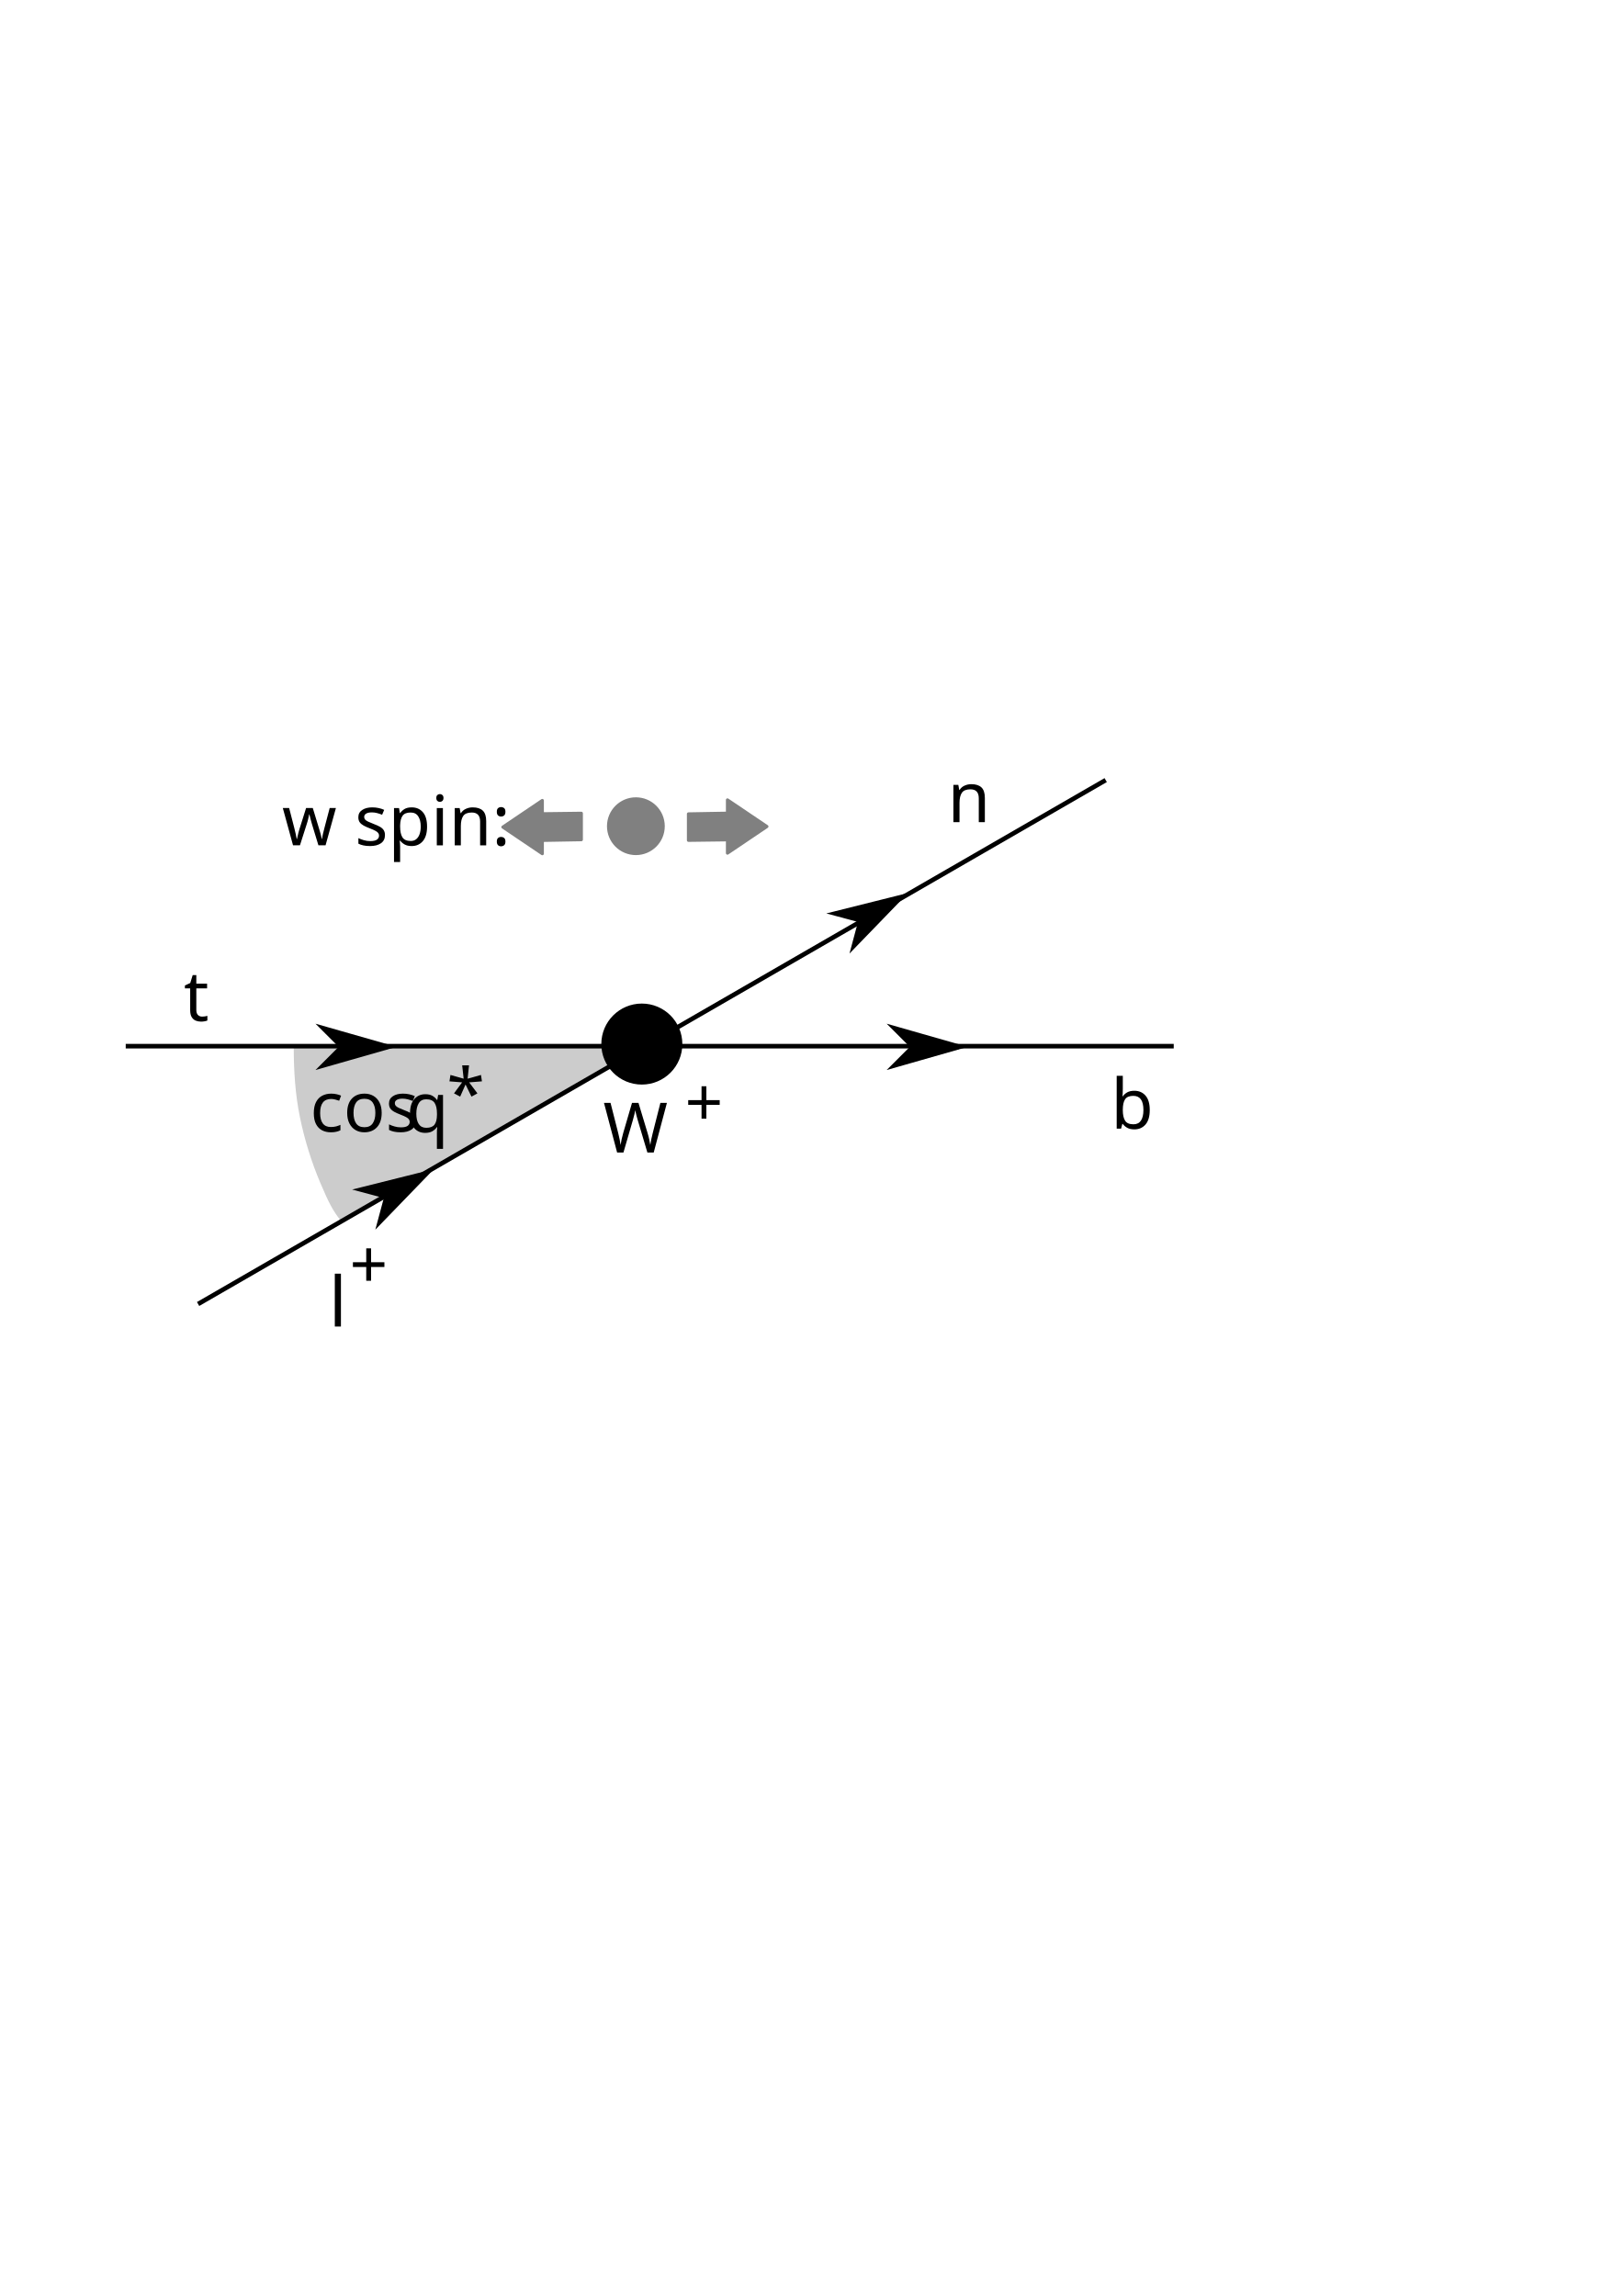
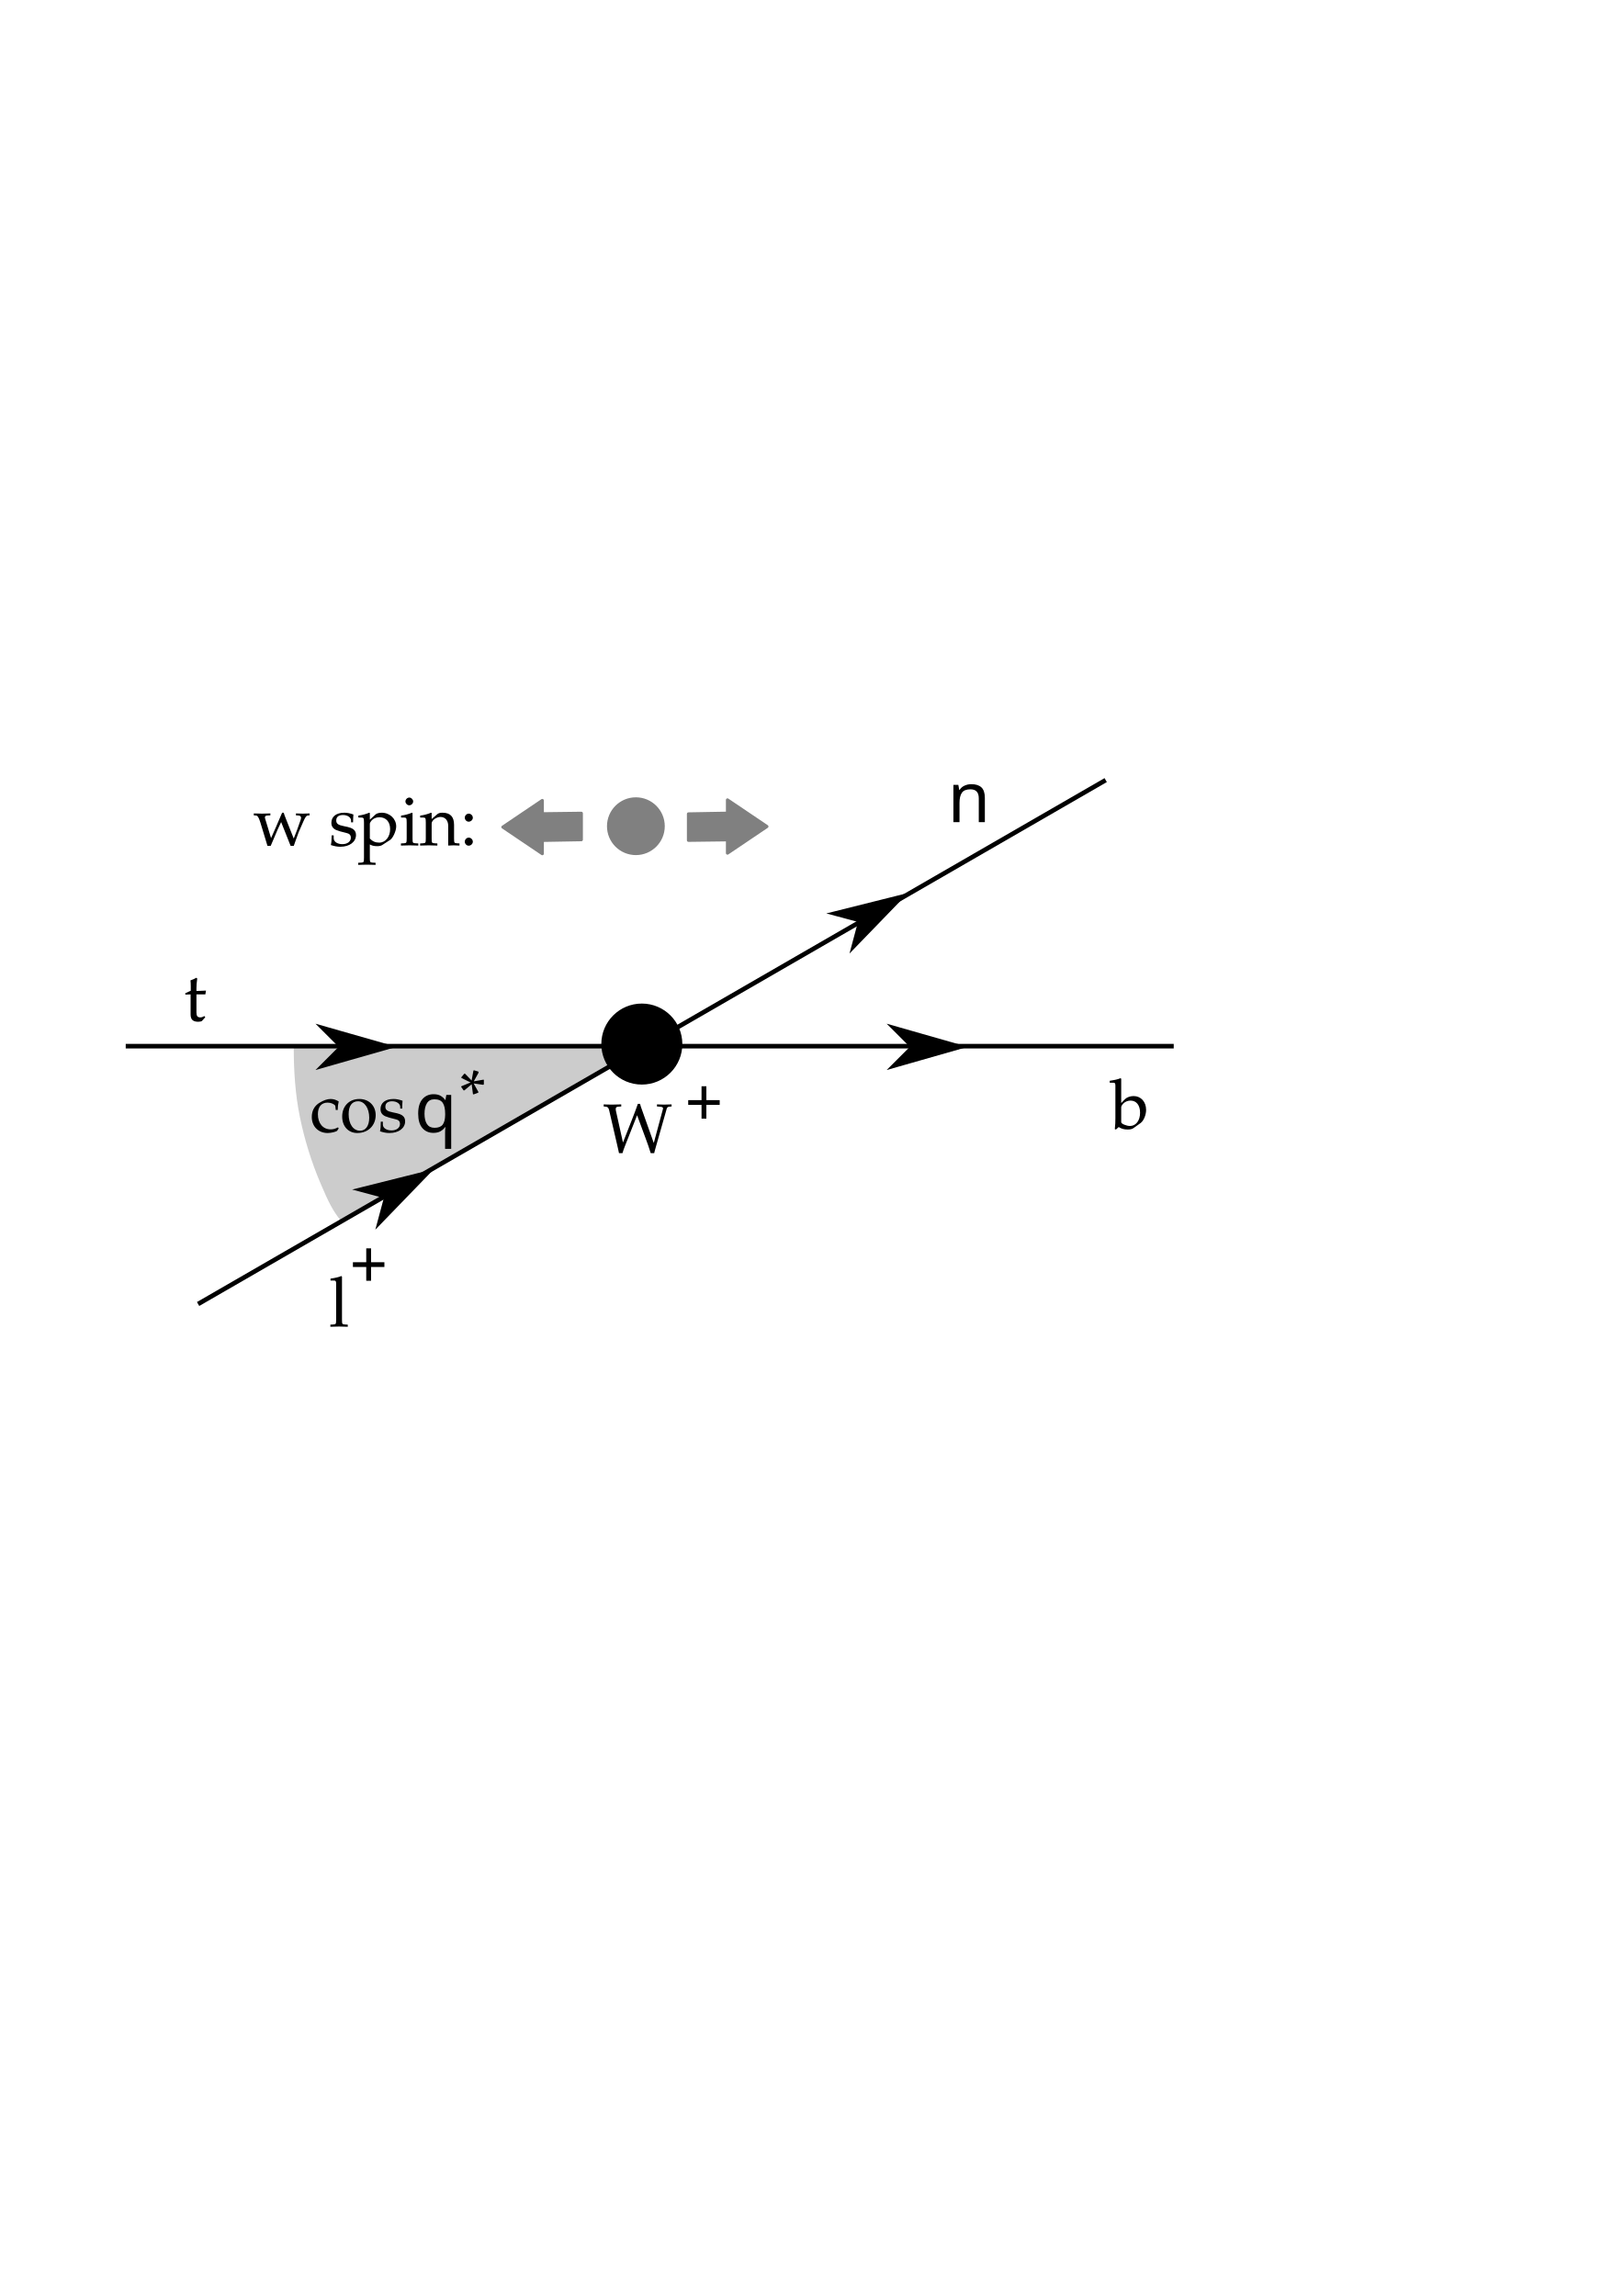
<svg xmlns="http://www.w3.org/2000/svg" width="210mm" height="297mm" id="svg2" version="1.1">
  <defs id="defs4">
    <marker orient="auto" refY="0.0" refX="0.0" id="Arrow1Lend" style="overflow:visible;">
      <path id="path3744" d="M 0.0,0.0 L 5.0,-5.0 L -12.5,0.0 L 5.0,5.0 L 0.0,0.0 z " style="fill-rule:evenodd;stroke:#000000;stroke-width:1.0pt;marker-start:none;" transform="scale(0.8) rotate(180) translate(12.5,0)" />
    </marker>
    <marker orient="auto" refY="0" refX="0" id="Arrow1Lend-5" style="overflow:visible">
      <path id="path3744-1" d="M 0,0 5,-5 -12.5,0 5,5 0,0 z" style="fill-rule:evenodd;stroke:#000000;stroke-width:1pt;marker-start:none" transform="matrix(-0.8,0,0,-0.8,-10,0)" />
    </marker>
    <marker orient="auto" refY="0" refX="0" id="Arrow1Lend-1" style="overflow:visible">
      <path id="path3744-15" d="M 0,0 5,-5 -12.5,0 5,5 0,0 z" style="fill-rule:evenodd;stroke:#000000;stroke-width:1pt;marker-start:none" transform="matrix(-0.8,0,0,-0.8,-10,0)" />
    </marker>
    <marker orient="auto" refY="0" refX="0" id="Arrow1Lend-7" style="overflow:visible">
      <path id="path3744-6" d="M 0,0 5,-5 -12.5,0 5,5 0,0 z" style="fill-rule:evenodd;stroke:#000000;stroke-width:1pt;marker-start:none" transform="matrix(-0.8,0,0,-0.8,-10,0)" />
    </marker>
  </defs>
  <g id="layer2">
    <path style="fill:#cccccc;stroke:none;stroke-width:2.231;stroke-linecap:round;stroke-linejoin:round;stroke-miterlimit:4;stroke-opacity:1;stroke-dasharray:none;stroke-dashoffset:0;fill-opacity:1" d="m 143.589,511.967 c 0,11.812 0.744,23.102 3.024,34.24 2.279,11.138 5.641,21.882 9.97,32.117 4.329,10.235 6.241,13.675 9.973,18.426 l 146.278,-84.454 -169.244,-0.329 z" id="path4299" />
  </g>
  <g id="layer1">
    <path style="fill:none;stroke:#000000;stroke-width:2.231;stroke-linecap:butt;stroke-linejoin:miter;stroke-opacity:1;stroke-miterlimit:4;stroke-dasharray:none" d="m 61.457,511.472 512.283,0" id="path2818" />
    <path style="fill:#000000;stroke:#000000;stroke-width:2.231;stroke-linecap:round;stroke-linejoin:round;stroke-miterlimit:4;stroke-opacity:1;stroke-dasharray:none;stroke-dashoffset:0" id="path2820" d="m 208.505,630.434 a 18.687,18.687 0 1 1 -37.374,0 18.687,18.687 0 1 1 37.374,0 z" transform="translate(123.923,-119.989)" />
-     <text xml:space="preserve" style="font-size:34px;font-style:normal;font-weight:normal;fill:#000000;fill-opacity:1;stroke:none;font-family:Calibri;-inkscape-font-specification:Calibri;stroke-width:2.231;stroke-miterlimit:4;stroke-dasharray:none;font-stretch:normal;font-variant:normal;text-anchor:start;text-align:start;writing-mode:lr;line-height:125%" x="89.838" y="499.134" id="text2826">
+     <text xml:space="preserve" style="font-size:34px;font-style:normal;font-weight:normal;fill:#000000;fill-opacity:1;stroke:none;font-family:Palatino Linotype;-inkscape-font-specification:Palatino Linotype;stroke-width:2.231;stroke-miterlimit:4;stroke-dasharray:none;font-stretch:normal;font-variant:normal;text-anchor:start;text-align:start;writing-mode:lr;line-height:125%" x="89.838" y="499.134" id="text2826">
      <tspan id="tspan2828" x="89.838" y="499.134">t</tspan>
    </text>
-     <text xml:space="preserve" style="font-size:34px;font-style:normal;font-weight:normal;fill:#000000;fill-opacity:1;stroke:none;font-family:Calibri;-inkscape-font-specification:Calibri;stroke-width:2.231;stroke-miterlimit:4;stroke-dasharray:none;font-stretch:normal;font-variant:normal;text-anchor:start;text-align:start;writing-mode:lr;line-height:125%" x="160.779" y="648.547" id="text2826-7">
+     <text xml:space="preserve" style="font-size:34px;font-style:normal;font-weight:normal;fill:#000000;fill-opacity:1;stroke:none;font-family:Palatino Linotype;-inkscape-font-specification:Palatino Linotype;stroke-width:2.231;stroke-miterlimit:4;stroke-dasharray:none;font-stretch:normal;font-variant:normal;text-anchor:start;text-align:start;writing-mode:lr;line-height:125%" x="160.779" y="648.547" id="text2826-7">
      <tspan id="tspan2828-4" x="160.779" y="648.547">l</tspan>
    </text>
    <text xml:space="preserve" style="font-size:34px;font-style:normal;font-weight:normal;fill:#000000;fill-opacity:1;stroke:none;font-family:MaplePi;-inkscape-font-specification:MaplePi;stroke-width:2.231;stroke-miterlimit:4;stroke-dasharray:none;font-stretch:normal;font-variant:normal;text-anchor:start;text-align:start;writing-mode:lr;line-height:125%" x="463.153" y="401.942" id="text2879">
      <tspan id="tspan2881" x="463.153" y="401.942">n</tspan>
    </text>
-     <text xml:space="preserve" style="font-size:34px;font-style:normal;font-weight:normal;fill:#000000;fill-opacity:1;stroke:none;font-family:Calibri;-inkscape-font-specification:Calibri;stroke-width:2.231;stroke-miterlimit:4;stroke-dasharray:none;font-stretch:normal;font-variant:normal;text-anchor:start;text-align:start;writing-mode:lr;line-height:125%" x="542.978" y="551.815" id="text2826-9">
+     <text xml:space="preserve" style="font-size:34px;font-style:normal;font-weight:normal;fill:#000000;fill-opacity:1;stroke:none;font-family:Palatino Linotype;-inkscape-font-specification:Palatino Linotype;stroke-width:2.231;stroke-miterlimit:4;stroke-dasharray:none;font-stretch:normal;font-variant:normal;text-anchor:start;text-align:start;writing-mode:lr;line-height:125%" x="542.978" y="551.815" id="text2826-9">
      <tspan id="tspan2828-48" x="542.978" y="551.815">b</tspan>
    </text>
    <path style="fill:none;stroke:#000000;stroke-width:2.231;stroke-linecap:butt;stroke-linejoin:miter;stroke-opacity:1;stroke-miterlimit:4;stroke-dasharray:none" d="M 96.834,637.532 540.484,381.391" id="path2818-8" />
    <text xml:space="preserve" style="font-size:40px;font-style:normal;font-weight:normal;fill:#000000;fill-opacity:1;stroke:none;font-family:MaplePi;-inkscape-font-specification:MaplePi;stroke-width:2.231;stroke-miterlimit:4;stroke-dasharray:none" x="303.153" y="550.007" id="text2933">
      <tspan id="tspan2935" x="303.153" y="550.007" />
    </text>
-     <text xml:space="preserve" style="font-size:34px;font-style:normal;font-weight:normal;fill:#000000;fill-opacity:1;stroke:none;font-family:Calibri;-inkscape-font-specification:Calibri;stroke-width:2.231;stroke-miterlimit:4;stroke-dasharray:none;font-stretch:normal;font-variant:normal;text-anchor:start;text-align:start;writing-mode:lr;line-height:125%" x="294.833" y="563.465" id="text2826-2">
+     <text xml:space="preserve" style="font-size:34px;font-style:normal;font-weight:normal;fill:#000000;fill-opacity:1;stroke:none;font-family:Palatino Linotype;-inkscape-font-specification:Palatino Linotype;stroke-width:2.231;stroke-miterlimit:4;stroke-dasharray:none;font-stretch:normal;font-variant:normal;text-anchor:start;text-align:start;writing-mode:lr;line-height:125%" x="294.833" y="563.465" id="text2826-2">
      <tspan id="tspan2828-45" x="294.833" y="563.465">W</tspan>
    </text>
    <path style="fill:none;stroke:#000000;stroke-width:2.231;stroke-linecap:butt;stroke-linejoin:miter;stroke-miterlimit:4;stroke-opacity:1;stroke-dasharray:none;marker-end:url(#Arrow1Lend)" d="m 183.729,511.811 5.802,0" id="path2964" />
    <path style="fill:none;stroke:#000000;stroke-width:2.231;stroke-linecap:butt;stroke-linejoin:miter;stroke-opacity:1;marker-end:url(#Arrow1Lend);stroke-miterlimit:4;stroke-dasharray:none" d="m 462.939,511.811 5.802,0" id="path2964-7" />
    <path style="fill:none;stroke:#000000;stroke-width:2.231;stroke-linecap:butt;stroke-linejoin:miter;stroke-opacity:1;marker-end:url(#Arrow1Lend);stroke-miterlimit:4;stroke-dasharray:none" d="m 435.144,441.634 5.025,-2.901" id="path2964-7-2" />
    <path style="fill:none;stroke:#000000;stroke-width:2.231;stroke-linecap:butt;stroke-linejoin:miter;stroke-miterlimit:4;stroke-opacity:1;stroke-dasharray:none;marker-end:url(#Arrow1Lend)" d="m 203.371,576.62 5.025,-2.901" id="path2964-7-2-1" />
    <text xml:space="preserve" style="font-size:32.743px;font-style:normal;font-weight:normal;fill:#000000;fill-opacity:1;stroke:none;font-family:MaplePi;-inkscape-font-specification:MaplePi;stroke-width:2.231;stroke-miterlimit:4;stroke-dasharray:none" x="334.771" y="550.557" id="text4270">
      <tspan id="tspan4272" x="334.771" y="550.557">+</tspan>
    </text>
    <text xml:space="preserve" style="font-size:32.743px;font-style:normal;font-weight:normal;fill:#000000;fill-opacity:1;stroke:none;font-family:MaplePi;-inkscape-font-specification:MaplePi;stroke-width:2.231;stroke-miterlimit:4;stroke-dasharray:none" x="170.873" y="629.808" id="text4270-4">
      <tspan id="tspan4272-2" x="170.873" y="629.808">+</tspan>
    </text>
-     <text xml:space="preserve" style="font-size:34px;font-style:normal;font-weight:normal;fill:#000000;fill-opacity:1;stroke:none;font-family:Calibri;-inkscape-font-specification:Calibri;font-stretch:normal;font-variant:normal;text-anchor:start;text-align:start;writing-mode:lr;line-height:125%" x="151.519" y="553.245" id="text2826-5">
+     <text xml:space="preserve" style="font-size:34px;font-style:normal;font-weight:normal;fill:#000000;fill-opacity:1;stroke:none;font-family:Palatino Linotype;-inkscape-font-specification:Palatino Linotype;font-stretch:normal;font-variant:normal;text-anchor:start;text-align:start;writing-mode:lr;line-height:125%" x="151.519" y="553.245" id="text2826-5">
      <tspan id="tspan2828-8" x="151.519" y="553.245">cos</tspan>
    </text>
-     <text xml:space="preserve" style="font-size:34px;font-style:normal;font-variant:normal;font-weight:normal;font-stretch:normal;text-align:start;line-height:125%;writing-mode:lr-tb;text-anchor:start;fill:#000000;fill-opacity:1;stroke:none;font-family:MaplePi;-inkscape-font-specification:MaplePi" x="198.541" y="553.524" id="text6104">
-       <tspan id="tspan6106" x="198.541" y="553.524">q</tspan>
+     <text xml:space="preserve" style="font-size:34px;font-style:normal;font-variant:normal;font-weight:normal;font-stretch:normal;text-align:start;line-height:125%;writing-mode:lr;text-anchor:start;fill:#000000;fill-opacity:1;stroke:none;font-family:MaplePi;-inkscape-font-specification:MaplePi" x="202.541" y="553.524" id="text6104">
+       <tspan id="tspan6106" x="202.541" y="553.524">q</tspan>
    </text>
-     <text xml:space="preserve" style="font-size:34px;font-style:normal;font-variant:normal;font-weight:normal;font-stretch:normal;text-align:start;line-height:125%;writing-mode:lr-tb;text-anchor:start;fill:#000000;fill-opacity:1;stroke:none;font-family:Calibri;-inkscape-font-specification:Calibri" x="218.317" y="546.689" id="text2826-2-2">
-       <tspan id="tspan2828-45-1" x="218.317" y="546.689">*</tspan>
+     <text xml:space="preserve" style="font-size:34px;font-style:normal;font-variant:normal;font-weight:normal;font-stretch:normal;text-align:start;line-height:125%;writing-mode:lr-tb;text-anchor:start;fill:#000000;fill-opacity:1;stroke:none;font-family:Palatino Linotype;-inkscape-font-specification:Palatino Linotype" x="224.317" y="546.689" id="text2826-2-2">
+       <tspan id="tspan2828-45-1" x="224.317" y="546.689">*</tspan>
    </text>
    <path style="fill:#808080;fill-opacity:1;stroke:#808080;stroke-width:1.535;stroke-linecap:round;stroke-linejoin:round;stroke-miterlimit:4;stroke-opacity:1;stroke-dashoffset:0" d="m 355.608,391.085 19.265,12.999 -19.265,12.999 0,-6.5 -19.072,0.241 0,-12.901 19.072,-0.339 0,-6.5 z" id="rect6160" />
    <path style="fill:#808080;fill-opacity:1;stroke:#808080;stroke-width:1.535;stroke-linecap:round;stroke-linejoin:round;stroke-miterlimit:4;stroke-opacity:1;stroke-dashoffset:0" d="m 265.09,417.359 -19.265,-12.999 19.265,-12.999 0,6.5 19.072,-0.241 0,12.901 -19.072,0.339 0,6.5 z" id="rect6160-4" />
    <path style="fill:#808080;fill-opacity:1;stroke:#808080;stroke-width:2.231;stroke-linecap:round;stroke-linejoin:round;stroke-miterlimit:4;stroke-opacity:1;stroke-dasharray:none;stroke-dashoffset:0" id="path6185" d="m 290.6,441.343 a 13.554,13.554 0 1 1 -27.108,0 13.554,13.554 0 1 1 27.108,0 z" transform="matrix(0.963042,0,0,0.963042,44.02194,-21.0982)" />
-     <text xml:space="preserve" style="font-size:34px;font-style:normal;font-variant:normal;font-weight:normal;font-stretch:normal;text-align:start;line-height:125%;writing-mode:lr-tb;text-anchor:start;fill:#000000;fill-opacity:1;stroke:none;font-family:Calibri;-inkscape-font-specification:Calibri" x="137.865" y="413.288" id="text2826-98">
-       <tspan x="137.865" y="413.288" id="tspan6786">w spin: </tspan>
+     <text xml:space="preserve" style="font-size:34px;font-style:normal;font-variant:normal;font-weight:normal;font-stretch:normal;text-align:start;line-height:125%;writing-mode:lr-tb;text-anchor:start;fill:#000000;fill-opacity:1;stroke:none;font-family:Palatino Linotype;-inkscape-font-specification:Palatino Linotype" x="123.865" y="413.288" id="text2826-98">
+       <tspan x="123.865" y="413.288" id="tspan6786">w spin: </tspan>
    </text>
  </g>
</svg>
